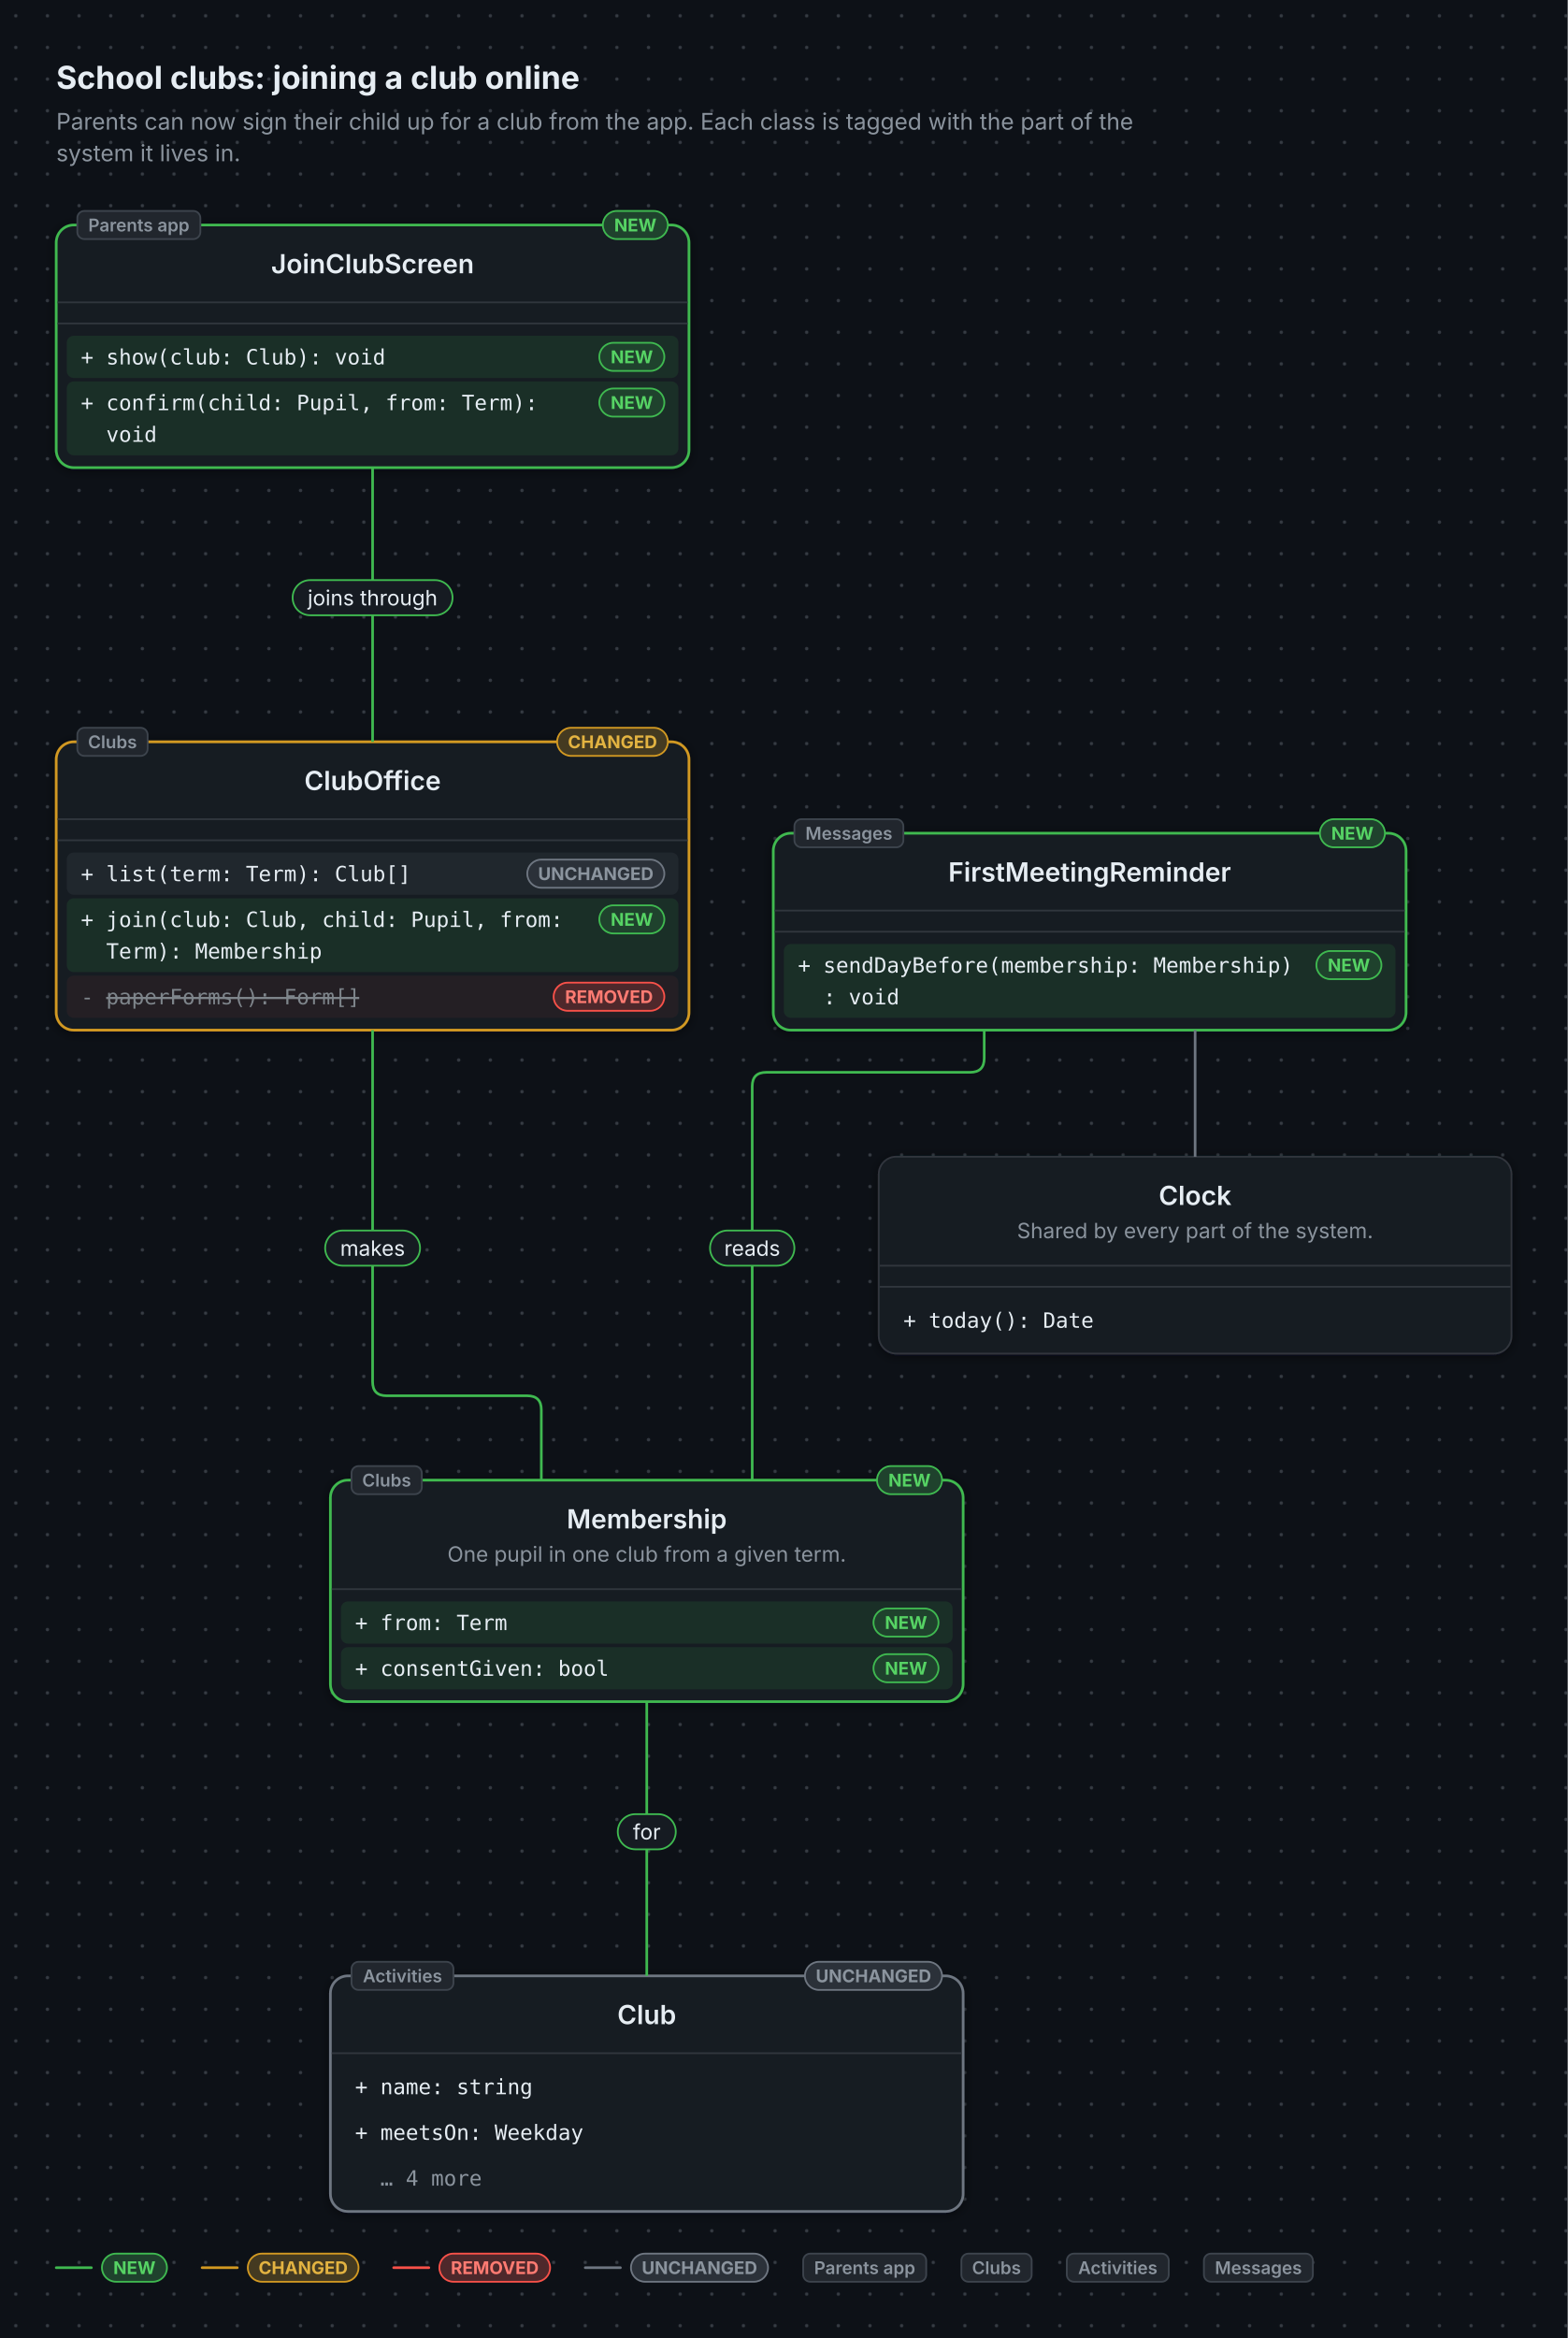
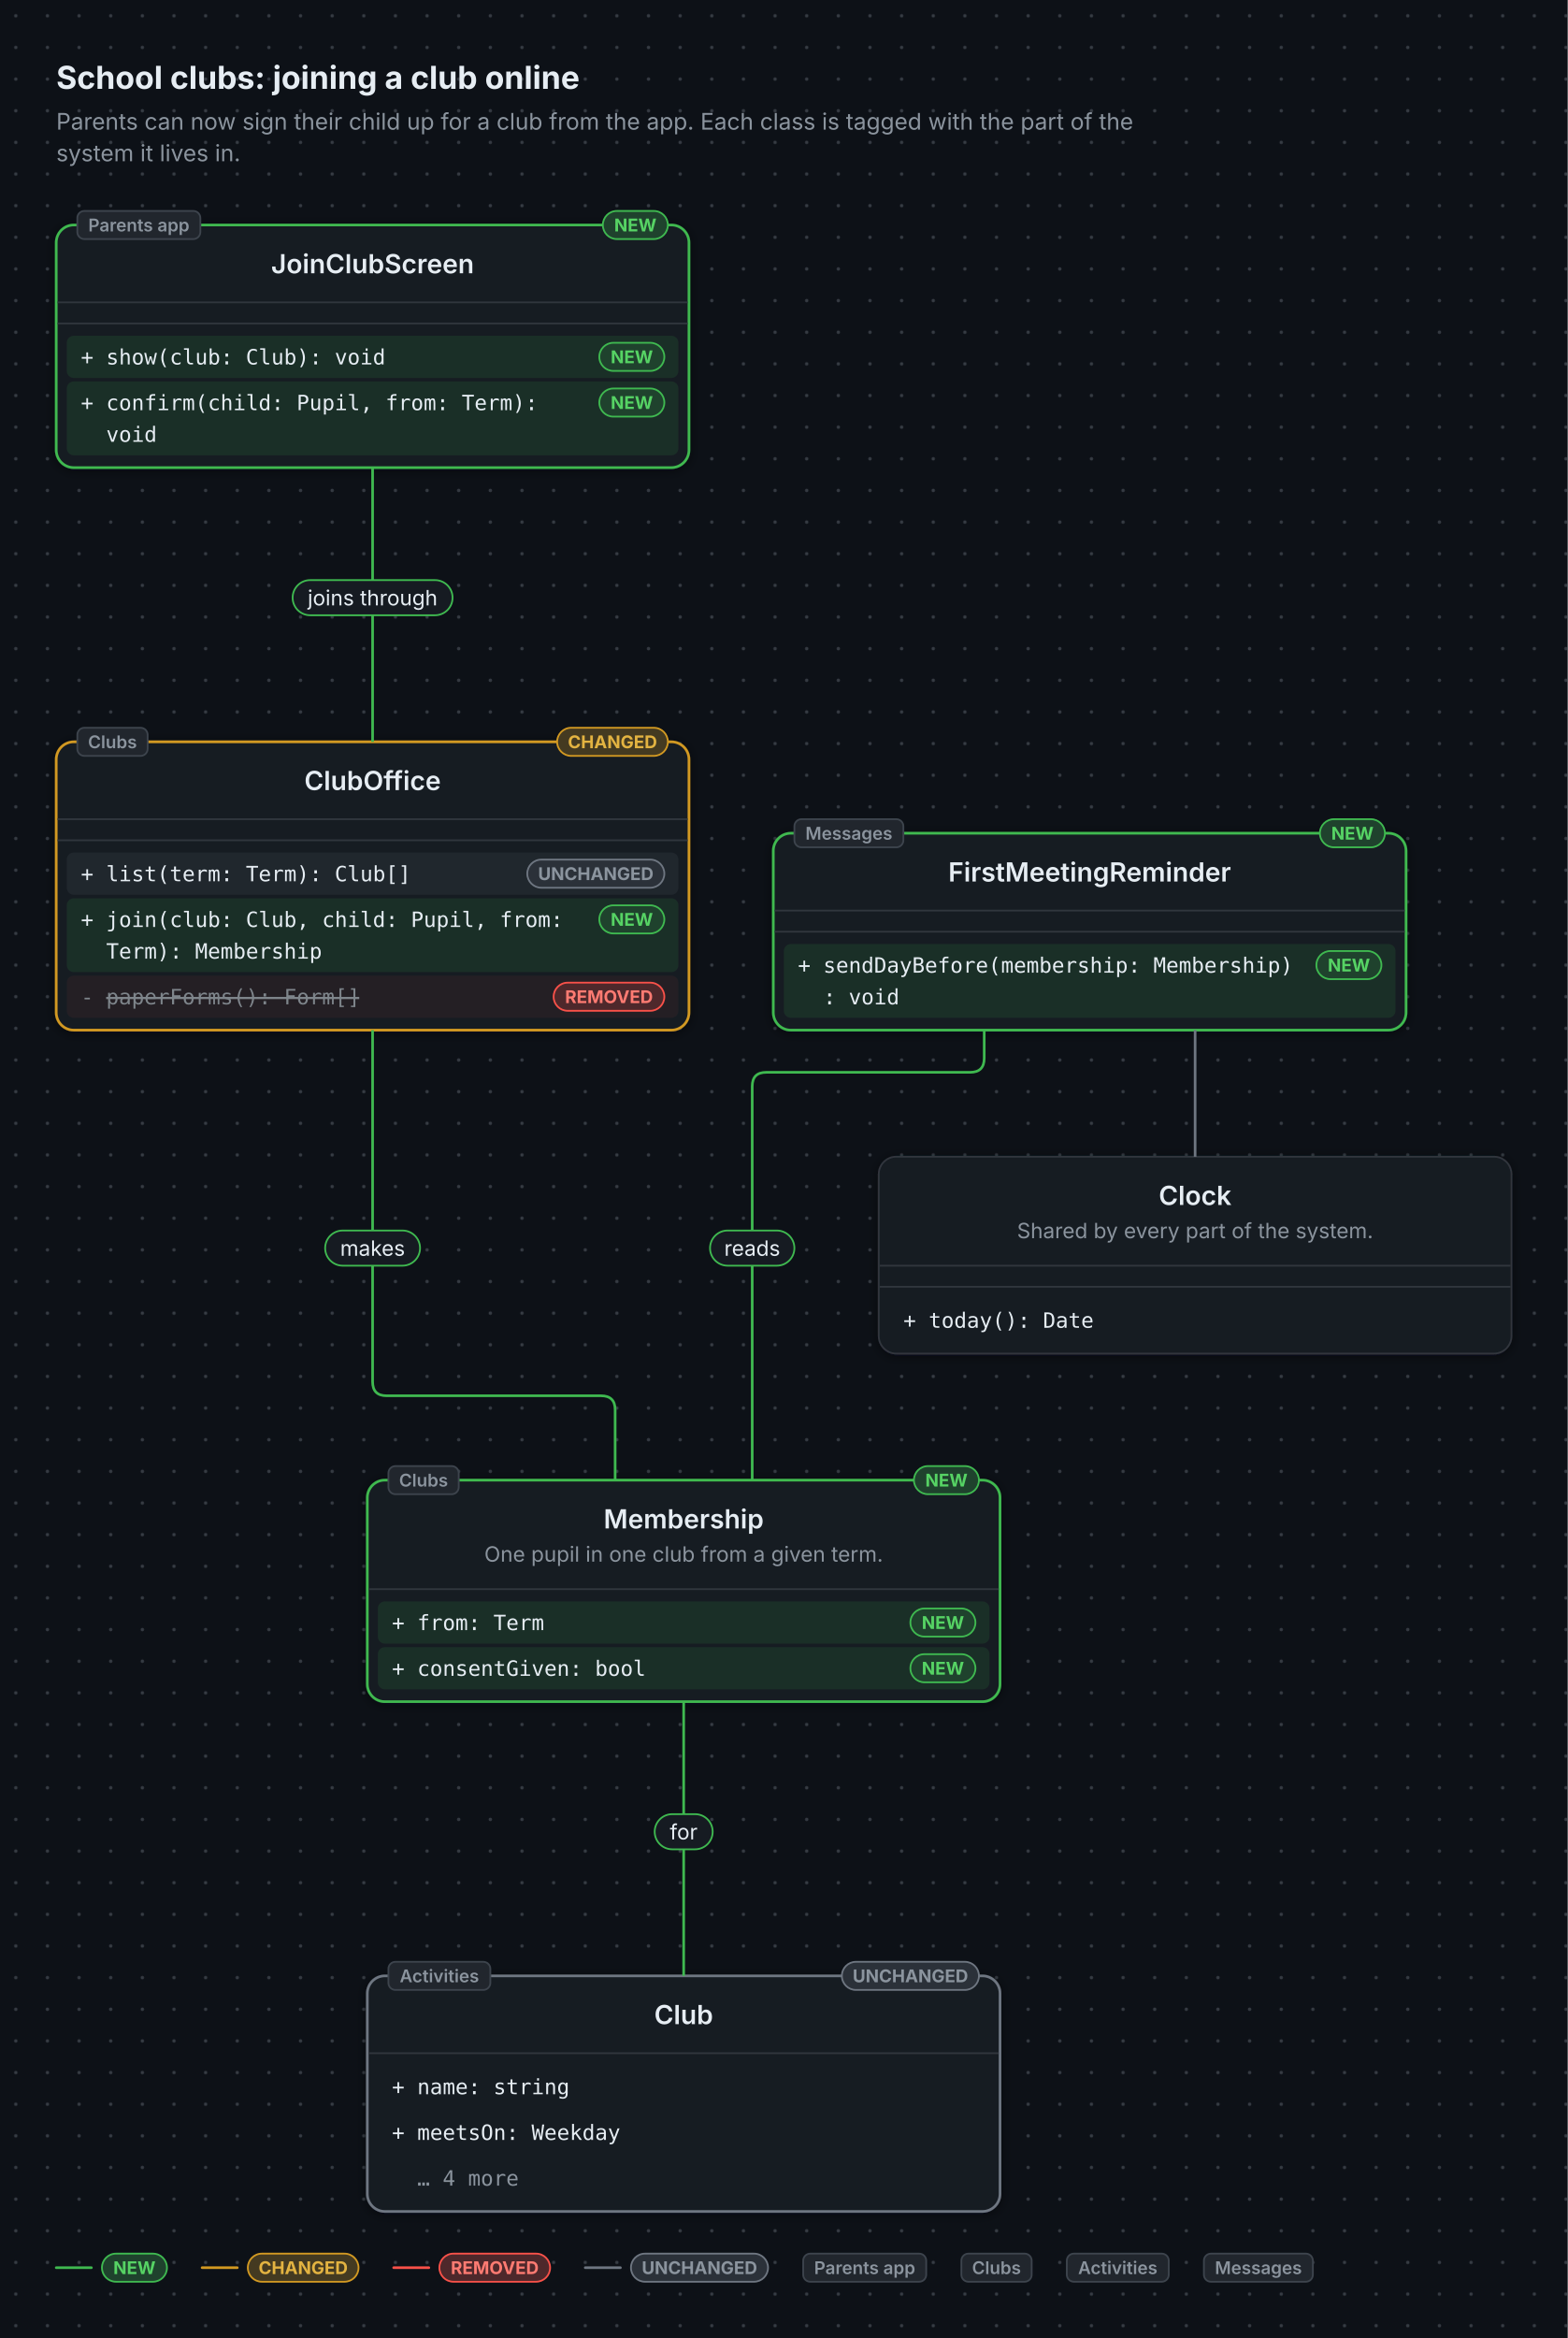
<svg xmlns="http://www.w3.org/2000/svg" width="892" height="1330" viewBox="0 0 892 1330">
  <defs>
    <pattern id="structa-grid-dark" width="18" height="18" patternUnits="userSpaceOnUse">
      <circle cx="9" cy="9" r="1" fill="#6e7681" fill-opacity="0.4" />
    </pattern>
    <filter id="structa-shadow-dark" x="-20%" y="-30%" width="140%" height="170%">
      <feDropShadow dx="0" dy="1" stdDeviation="3" flood-color="#010409" flood-opacity="0.5" />
    </filter>
  </defs>
  <rect width="892" height="1330" fill="#0d1117" />
  <rect width="892" height="1330" fill="url(#structa-grid-dark)" />
  <g class="title">
    <text x="32" y="50.55" font-family="Structa Inter, Inter, sans-serif" font-size="18" font-weight="700" fill="#e6edf3">School clubs: joining a club online</text>
  </g>
  <g class="description">
    <text x="32" y="73.73" font-family="Structa Inter, Inter, sans-serif" font-size="13" font-weight="400" fill="#8b949e">Parents can now sign their child up for a club from the app. Each class is tagged with the part of the</text>
    <text x="32" y="91.73" font-family="Structa Inter, Inter, sans-serif" font-size="13" font-weight="400" fill="#8b949e">system it lives in.</text>
  </g>
  <g class="card" data-id="screen" data-kind="class" data-status="new" data-area="app">
    <rect class="outline" x="32" y="128" width="360" height="138" rx="10" fill="#161b22" stroke="#3fb950" stroke-width="1.5" filter="url(#structa-shadow-dark)" />
    <line class="divider" x1="32.75" y1="172" x2="391.25" y2="172" stroke="#30363d" stroke-width="1" />
    <line class="divider" x1="32.75" y1="184" x2="391.25" y2="184" stroke="#30363d" stroke-width="1" />
    <text x="212" y="155.46" font-family="Structa Inter, Inter, sans-serif" font-size="15" font-weight="600" fill="#e6edf3" text-anchor="middle">JoinClubScreen</text>
    <g class="row" data-id="methods[0]" data-kind="method" data-status="new">
      <rect x="38" y="191" width="348" height="24" rx="4" fill="#3fb950" fill-opacity="0.12" />
      <g class="symbol">
        <text x="46" y="207.32" font-family="Structa JetBrains Mono, JetBrains Mono, monospace" font-size="12" font-weight="400" fill="#e6edf3">+</text>
      </g>
      <text x="60.4" y="207.32" font-family="Structa JetBrains Mono, JetBrains Mono, monospace" font-size="12" font-weight="400" fill="#e6edf3">show(club: Club): void</text>
      <g class="badge">
        <rect x="341" y="195" width="37" height="16" rx="8" fill="#161b22" />
        <rect x="341" y="195" width="37" height="16" rx="8" fill="#3fb950" fill-opacity="0.25" stroke="#3fb950" stroke-width="1" />
        <text x="359.5" y="206.64" font-family="Structa Inter, Inter, sans-serif" font-size="10" font-weight="700" fill="#56d364" text-anchor="middle">NEW</text>
      </g>
    </g>
    <g class="row" data-id="methods[1]" data-kind="method" data-status="new">
      <rect x="38" y="217" width="348" height="42" rx="4" fill="#3fb950" fill-opacity="0.12" />
      <g class="symbol">
        <text x="46" y="233.32" font-family="Structa JetBrains Mono, JetBrains Mono, monospace" font-size="12" font-weight="400" fill="#e6edf3">+</text>
      </g>
      <text x="60.4" y="233.32" font-family="Structa JetBrains Mono, JetBrains Mono, monospace" font-size="12" font-weight="400" fill="#e6edf3">confirm(child: Pupil, from: Term):</text>
      <text x="60.4" y="251.32" font-family="Structa JetBrains Mono, JetBrains Mono, monospace" font-size="12" font-weight="400" fill="#e6edf3">void</text>
      <g class="badge">
        <rect x="341" y="221" width="37" height="16" rx="8" fill="#161b22" />
        <rect x="341" y="221" width="37" height="16" rx="8" fill="#3fb950" fill-opacity="0.25" stroke="#3fb950" stroke-width="1" />
        <text x="359.5" y="232.64" font-family="Structa Inter, Inter, sans-serif" font-size="10" font-weight="700" fill="#56d364" text-anchor="middle">NEW</text>
      </g>
    </g>
    <g class="badge">
      <rect x="343" y="120" width="37" height="16" rx="8" fill="#161b22" />
      <rect x="343" y="120" width="37" height="16" rx="8" fill="#3fb950" fill-opacity="0.25" stroke="#3fb950" stroke-width="1" />
      <text x="361.5" y="131.64" font-family="Structa Inter, Inter, sans-serif" font-size="10" font-weight="700" fill="#56d364" text-anchor="middle">NEW</text>
    </g>
    <g class="tag" data-area="app">
      <rect x="44" y="120" width="70" height="16" rx="4" fill="#21262d" stroke="#3d444d" stroke-width="1" />
      <text x="79" y="131.64" font-family="Structa Inter, Inter, sans-serif" font-size="10" font-weight="600" fill="#8b949e" text-anchor="middle">Parents app</text>
    </g>
  </g>
  <g class="card" data-id="office" data-kind="class" data-status="changed" data-area="clubs">
    <rect class="outline" x="32" y="422" width="360" height="164" rx="10" fill="#161b22" stroke="#d29922" stroke-width="1.5" filter="url(#structa-shadow-dark)" />
    <line class="divider" x1="32.75" y1="466" x2="391.25" y2="466" stroke="#30363d" stroke-width="1" />
    <line class="divider" x1="32.75" y1="478" x2="391.25" y2="478" stroke="#30363d" stroke-width="1" />
    <text x="212" y="449.46" font-family="Structa Inter, Inter, sans-serif" font-size="15" font-weight="600" fill="#e6edf3" text-anchor="middle">ClubOffice</text>
    <g class="row" data-id="methods[0]" data-kind="method" data-status="unchanged">
      <rect x="38" y="485" width="348" height="24" rx="4" fill="#6e7681" fill-opacity="0.12" />
      <g class="symbol">
        <text x="46" y="501.32" font-family="Structa JetBrains Mono, JetBrains Mono, monospace" font-size="12" font-weight="400" fill="#e6edf3">+</text>
      </g>
      <text x="60.4" y="501.32" font-family="Structa JetBrains Mono, JetBrains Mono, monospace" font-size="12" font-weight="400" fill="#e6edf3">list(term: Term): Club[]</text>
      <g class="badge">
        <rect x="300" y="489" width="78" height="16" rx="8" fill="#161b22" />
        <rect x="300" y="489" width="78" height="16" rx="8" fill="#6e7681" fill-opacity="0.25" stroke="#6e7681" stroke-width="1" />
        <text x="339" y="500.64" font-family="Structa Inter, Inter, sans-serif" font-size="10" font-weight="700" fill="#8b949e" text-anchor="middle">UNCHANGED</text>
      </g>
    </g>
    <g class="row" data-id="join" data-kind="method" data-status="new">
      <rect x="38" y="511" width="348" height="42" rx="4" fill="#3fb950" fill-opacity="0.12" />
      <g class="symbol">
        <text x="46" y="527.32" font-family="Structa JetBrains Mono, JetBrains Mono, monospace" font-size="12" font-weight="400" fill="#e6edf3">+</text>
      </g>
      <text x="60.4" y="527.32" font-family="Structa JetBrains Mono, JetBrains Mono, monospace" font-size="12" font-weight="400" fill="#e6edf3">join(club: Club, child: Pupil, from:</text>
      <text x="60.4" y="545.32" font-family="Structa JetBrains Mono, JetBrains Mono, monospace" font-size="12" font-weight="400" fill="#e6edf3">Term): Membership</text>
      <g class="badge">
        <rect x="341" y="515" width="37" height="16" rx="8" fill="#161b22" />
        <rect x="341" y="515" width="37" height="16" rx="8" fill="#3fb950" fill-opacity="0.25" stroke="#3fb950" stroke-width="1" />
        <text x="359.5" y="526.64" font-family="Structa Inter, Inter, sans-serif" font-size="10" font-weight="700" fill="#56d364" text-anchor="middle">NEW</text>
      </g>
    </g>
    <g class="row" data-id="methods[2]" data-kind="method" data-status="removed">
      <g class="faded" opacity="0.5">
        <rect x="38" y="555" width="348" height="24" rx="4" fill="#f85149" fill-opacity="0.12" />
        <g class="symbol">
          <text x="46" y="571.32" font-family="Structa JetBrains Mono, JetBrains Mono, monospace" font-size="12" font-weight="400" fill="#e6edf3">-</text>
        </g>
        <text x="60.4" y="571.32" font-family="Structa JetBrains Mono, JetBrains Mono, monospace" font-size="12" font-weight="400" fill="#e6edf3">paperForms(): Form[]</text>
        <line class="strike" x1="60.4" y1="567.72" x2="204.4" y2="567.72" stroke="#e6edf3" stroke-width="1.25" />
      </g>
      <g class="badge">
        <rect x="315" y="559" width="63" height="16" rx="8" fill="#161b22" />
        <rect x="315" y="559" width="63" height="16" rx="8" fill="#f85149" fill-opacity="0.25" stroke="#f85149" stroke-width="1" />
        <text x="346.5" y="570.64" font-family="Structa Inter, Inter, sans-serif" font-size="10" font-weight="700" fill="#ff7b72" text-anchor="middle">REMOVED</text>
      </g>
    </g>
    <g class="badge">
      <rect x="317" y="414" width="63" height="16" rx="8" fill="#161b22" />
      <rect x="317" y="414" width="63" height="16" rx="8" fill="#d29922" fill-opacity="0.25" stroke="#d29922" stroke-width="1" />
      <text x="348.5" y="425.64" font-family="Structa Inter, Inter, sans-serif" font-size="10" font-weight="700" fill="#e3b341" text-anchor="middle">CHANGED</text>
    </g>
    <g class="tag" data-area="clubs">
      <rect x="44" y="414" width="40" height="16" rx="4" fill="#21262d" stroke="#3d444d" stroke-width="1" />
      <text x="64" y="425.64" font-family="Structa Inter, Inter, sans-serif" font-size="10" font-weight="600" fill="#8b949e" text-anchor="middle">Clubs</text>
    </g>
  </g>
  <g class="card" data-id="membership" data-kind="class" data-status="new" data-area="clubs">
-     <rect class="outline" x="188" y="842" width="360" height="126" rx="10" fill="#161b22" stroke="#3fb950" stroke-width="1.5" filter="url(#structa-shadow-dark)" />
-     <line class="divider" x1="188.75" y1="904" x2="547.25" y2="904" stroke="#30363d" stroke-width="1" />
-     <text x="368" y="869.46" font-family="Structa Inter, Inter, sans-serif" font-size="15" font-weight="600" fill="#e6edf3" text-anchor="middle">Membership</text>
-     <text x="368" y="888.37" font-family="Structa Inter, Inter, sans-serif" font-size="12" font-weight="400" fill="#8b949e" text-anchor="middle">One pupil in one club from a given term.</text>
+     <rect class="outline" x="209" y="842" width="360" height="126" rx="10" fill="#161b22" stroke="#3fb950" stroke-width="1.5" filter="url(#structa-shadow-dark)" />
+     <line class="divider" x1="209.75" y1="904" x2="568.25" y2="904" stroke="#30363d" stroke-width="1" />
+     <text x="389" y="869.46" font-family="Structa Inter, Inter, sans-serif" font-size="15" font-weight="600" fill="#e6edf3" text-anchor="middle">Membership</text>
+     <text x="389" y="888.37" font-family="Structa Inter, Inter, sans-serif" font-size="12" font-weight="400" fill="#8b949e" text-anchor="middle">One pupil in one club from a given term.</text>
    <g class="row" data-id="properties[0]" data-kind="property" data-status="new">
-       <rect x="194" y="911" width="348" height="24" rx="4" fill="#3fb950" fill-opacity="0.12" />
-       <g class="symbol">
-         <text x="202" y="927.32" font-family="Structa JetBrains Mono, JetBrains Mono, monospace" font-size="12" font-weight="400" fill="#e6edf3">+</text>
-       </g>
-       <text x="216.4" y="927.32" font-family="Structa JetBrains Mono, JetBrains Mono, monospace" font-size="12" font-weight="400" fill="#e6edf3">from: Term</text>
-       <g class="badge">
-         <rect x="497" y="915" width="37" height="16" rx="8" fill="#161b22" />
-         <rect x="497" y="915" width="37" height="16" rx="8" fill="#3fb950" fill-opacity="0.25" stroke="#3fb950" stroke-width="1" />
-         <text x="515.5" y="926.64" font-family="Structa Inter, Inter, sans-serif" font-size="10" font-weight="700" fill="#56d364" text-anchor="middle">NEW</text>
+       <rect x="215" y="911" width="348" height="24" rx="4" fill="#3fb950" fill-opacity="0.12" />
+       <g class="symbol">
+         <text x="223" y="927.32" font-family="Structa JetBrains Mono, JetBrains Mono, monospace" font-size="12" font-weight="400" fill="#e6edf3">+</text>
+       </g>
+       <text x="237.4" y="927.32" font-family="Structa JetBrains Mono, JetBrains Mono, monospace" font-size="12" font-weight="400" fill="#e6edf3">from: Term</text>
+       <g class="badge">
+         <rect x="518" y="915" width="37" height="16" rx="8" fill="#161b22" />
+         <rect x="518" y="915" width="37" height="16" rx="8" fill="#3fb950" fill-opacity="0.25" stroke="#3fb950" stroke-width="1" />
+         <text x="536.5" y="926.64" font-family="Structa Inter, Inter, sans-serif" font-size="10" font-weight="700" fill="#56d364" text-anchor="middle">NEW</text>
      </g>
    </g>
    <g class="row" data-id="properties[1]" data-kind="property" data-status="new">
-       <rect x="194" y="937" width="348" height="24" rx="4" fill="#3fb950" fill-opacity="0.12" />
-       <g class="symbol">
-         <text x="202" y="953.32" font-family="Structa JetBrains Mono, JetBrains Mono, monospace" font-size="12" font-weight="400" fill="#e6edf3">+</text>
-       </g>
-       <text x="216.4" y="953.32" font-family="Structa JetBrains Mono, JetBrains Mono, monospace" font-size="12" font-weight="400" fill="#e6edf3">consentGiven: bool</text>
-       <g class="badge">
-         <rect x="497" y="941" width="37" height="16" rx="8" fill="#161b22" />
-         <rect x="497" y="941" width="37" height="16" rx="8" fill="#3fb950" fill-opacity="0.25" stroke="#3fb950" stroke-width="1" />
-         <text x="515.5" y="952.64" font-family="Structa Inter, Inter, sans-serif" font-size="10" font-weight="700" fill="#56d364" text-anchor="middle">NEW</text>
-       </g>
-     </g>
-     <g class="badge">
-       <rect x="499" y="834" width="37" height="16" rx="8" fill="#161b22" />
-       <rect x="499" y="834" width="37" height="16" rx="8" fill="#3fb950" fill-opacity="0.25" stroke="#3fb950" stroke-width="1" />
-       <text x="517.5" y="845.64" font-family="Structa Inter, Inter, sans-serif" font-size="10" font-weight="700" fill="#56d364" text-anchor="middle">NEW</text>
+       <rect x="215" y="937" width="348" height="24" rx="4" fill="#3fb950" fill-opacity="0.12" />
+       <g class="symbol">
+         <text x="223" y="953.32" font-family="Structa JetBrains Mono, JetBrains Mono, monospace" font-size="12" font-weight="400" fill="#e6edf3">+</text>
+       </g>
+       <text x="237.4" y="953.32" font-family="Structa JetBrains Mono, JetBrains Mono, monospace" font-size="12" font-weight="400" fill="#e6edf3">consentGiven: bool</text>
+       <g class="badge">
+         <rect x="518" y="941" width="37" height="16" rx="8" fill="#161b22" />
+         <rect x="518" y="941" width="37" height="16" rx="8" fill="#3fb950" fill-opacity="0.25" stroke="#3fb950" stroke-width="1" />
+         <text x="536.5" y="952.64" font-family="Structa Inter, Inter, sans-serif" font-size="10" font-weight="700" fill="#56d364" text-anchor="middle">NEW</text>
+       </g>
+     </g>
+     <g class="badge">
+       <rect x="520" y="834" width="37" height="16" rx="8" fill="#161b22" />
+       <rect x="520" y="834" width="37" height="16" rx="8" fill="#3fb950" fill-opacity="0.25" stroke="#3fb950" stroke-width="1" />
+       <text x="538.5" y="845.64" font-family="Structa Inter, Inter, sans-serif" font-size="10" font-weight="700" fill="#56d364" text-anchor="middle">NEW</text>
    </g>
    <g class="tag" data-area="clubs">
-       <rect x="200" y="834" width="40" height="16" rx="4" fill="#21262d" stroke="#3d444d" stroke-width="1" />
-       <text x="220" y="845.64" font-family="Structa Inter, Inter, sans-serif" font-size="10" font-weight="600" fill="#8b949e" text-anchor="middle">Clubs</text>
+       <rect x="221" y="834" width="40" height="16" rx="4" fill="#21262d" stroke="#3d444d" stroke-width="1" />
+       <text x="241" y="845.64" font-family="Structa Inter, Inter, sans-serif" font-size="10" font-weight="600" fill="#8b949e" text-anchor="middle">Clubs</text>
    </g>
  </g>
  <g class="card" data-id="club" data-kind="class" data-status="unchanged" data-area="activities">
-     <rect class="outline" x="188" y="1124" width="360" height="134" rx="10" fill="#161b22" stroke="#6e7681" stroke-width="1.5" filter="url(#structa-shadow-dark)" />
-     <line class="divider" x1="188.75" y1="1168" x2="547.25" y2="1168" stroke="#30363d" stroke-width="1" />
-     <text x="368" y="1151.46" font-family="Structa Inter, Inter, sans-serif" font-size="15" font-weight="600" fill="#e6edf3" text-anchor="middle">Club</text>
+     <rect class="outline" x="209" y="1124" width="360" height="134" rx="10" fill="#161b22" stroke="#6e7681" stroke-width="1.5" filter="url(#structa-shadow-dark)" />
+     <line class="divider" x1="209.75" y1="1168" x2="568.25" y2="1168" stroke="#30363d" stroke-width="1" />
+     <text x="389" y="1151.46" font-family="Structa Inter, Inter, sans-serif" font-size="15" font-weight="600" fill="#e6edf3" text-anchor="middle">Club</text>
    <g class="more">
-       <text x="216.4" y="1243.32" font-family="Structa JetBrains Mono, JetBrains Mono, monospace" font-size="12" font-weight="400" fill="#8b949e">… 4 more</text>
+       <text x="237.4" y="1243.32" font-family="Structa JetBrains Mono, JetBrains Mono, monospace" font-size="12" font-weight="400" fill="#8b949e">… 4 more</text>
    </g>
    <g class="row" data-id="properties[0]" data-kind="property">
      <g class="symbol">
-         <text x="202" y="1191.32" font-family="Structa JetBrains Mono, JetBrains Mono, monospace" font-size="12" font-weight="400" fill="#e6edf3">+</text>
-       </g>
-       <text x="216.4" y="1191.32" font-family="Structa JetBrains Mono, JetBrains Mono, monospace" font-size="12" font-weight="400" fill="#e6edf3">name: string</text>
+         <text x="223" y="1191.32" font-family="Structa JetBrains Mono, JetBrains Mono, monospace" font-size="12" font-weight="400" fill="#e6edf3">+</text>
+       </g>
+       <text x="237.4" y="1191.32" font-family="Structa JetBrains Mono, JetBrains Mono, monospace" font-size="12" font-weight="400" fill="#e6edf3">name: string</text>
    </g>
    <g class="row" data-id="properties[1]" data-kind="property">
      <g class="symbol">
-         <text x="202" y="1217.32" font-family="Structa JetBrains Mono, JetBrains Mono, monospace" font-size="12" font-weight="400" fill="#e6edf3">+</text>
-       </g>
-       <text x="216.4" y="1217.32" font-family="Structa JetBrains Mono, JetBrains Mono, monospace" font-size="12" font-weight="400" fill="#e6edf3">meetsOn: Weekday</text>
-     </g>
-     <g class="badge">
-       <rect x="458" y="1116" width="78" height="16" rx="8" fill="#161b22" />
-       <rect x="458" y="1116" width="78" height="16" rx="8" fill="#6e7681" fill-opacity="0.25" stroke="#6e7681" stroke-width="1" />
-       <text x="497" y="1127.64" font-family="Structa Inter, Inter, sans-serif" font-size="10" font-weight="700" fill="#8b949e" text-anchor="middle">UNCHANGED</text>
+         <text x="223" y="1217.32" font-family="Structa JetBrains Mono, JetBrains Mono, monospace" font-size="12" font-weight="400" fill="#e6edf3">+</text>
+       </g>
+       <text x="237.4" y="1217.32" font-family="Structa JetBrains Mono, JetBrains Mono, monospace" font-size="12" font-weight="400" fill="#e6edf3">meetsOn: Weekday</text>
+     </g>
+     <g class="badge">
+       <rect x="479" y="1116" width="78" height="16" rx="8" fill="#161b22" />
+       <rect x="479" y="1116" width="78" height="16" rx="8" fill="#6e7681" fill-opacity="0.25" stroke="#6e7681" stroke-width="1" />
+       <text x="518" y="1127.64" font-family="Structa Inter, Inter, sans-serif" font-size="10" font-weight="700" fill="#8b949e" text-anchor="middle">UNCHANGED</text>
    </g>
    <g class="tag" data-area="activities">
-       <rect x="200" y="1116" width="58" height="16" rx="4" fill="#21262d" stroke="#3d444d" stroke-width="1" />
-       <text x="229" y="1127.64" font-family="Structa Inter, Inter, sans-serif" font-size="10" font-weight="600" fill="#8b949e" text-anchor="middle">Activities</text>
+       <rect x="221" y="1116" width="58" height="16" rx="4" fill="#21262d" stroke="#3d444d" stroke-width="1" />
+       <text x="250" y="1127.64" font-family="Structa Inter, Inter, sans-serif" font-size="10" font-weight="600" fill="#8b949e" text-anchor="middle">Activities</text>
    </g>
  </g>
  <g class="card" data-id="reminder" data-kind="class" data-status="new" data-area="messages">
    <rect class="outline" x="440" y="474" width="360" height="112" rx="10" fill="#161b22" stroke="#3fb950" stroke-width="1.5" filter="url(#structa-shadow-dark)" />
    <line class="divider" x1="440.75" y1="518" x2="799.25" y2="518" stroke="#30363d" stroke-width="1" />
    <line class="divider" x1="440.75" y1="530" x2="799.25" y2="530" stroke="#30363d" stroke-width="1" />
    <text x="620" y="501.46" font-family="Structa Inter, Inter, sans-serif" font-size="15" font-weight="600" fill="#e6edf3" text-anchor="middle">FirstMeetingReminder</text>
    <g class="row" data-id="methods[0]" data-kind="method" data-status="new">
      <rect x="446" y="537" width="348" height="42" rx="4" fill="#3fb950" fill-opacity="0.12" />
      <g class="symbol">
        <text x="454" y="553.32" font-family="Structa JetBrains Mono, JetBrains Mono, monospace" font-size="12" font-weight="400" fill="#e6edf3">+</text>
      </g>
      <text x="468.4" y="553.32" font-family="Structa JetBrains Mono, JetBrains Mono, monospace" font-size="12" font-weight="400" fill="#e6edf3">sendDayBefore(membership: Membership)</text>
      <text x="468.4" y="571.32" font-family="Structa JetBrains Mono, JetBrains Mono, monospace" font-size="12" font-weight="400" fill="#e6edf3">: void</text>
      <g class="badge">
        <rect x="749" y="541" width="37" height="16" rx="8" fill="#161b22" />
        <rect x="749" y="541" width="37" height="16" rx="8" fill="#3fb950" fill-opacity="0.25" stroke="#3fb950" stroke-width="1" />
        <text x="767.5" y="552.64" font-family="Structa Inter, Inter, sans-serif" font-size="10" font-weight="700" fill="#56d364" text-anchor="middle">NEW</text>
      </g>
    </g>
    <g class="badge">
      <rect x="751" y="466" width="37" height="16" rx="8" fill="#161b22" />
      <rect x="751" y="466" width="37" height="16" rx="8" fill="#3fb950" fill-opacity="0.25" stroke="#3fb950" stroke-width="1" />
      <text x="769.5" y="477.64" font-family="Structa Inter, Inter, sans-serif" font-size="10" font-weight="700" fill="#56d364" text-anchor="middle">NEW</text>
    </g>
    <g class="tag" data-area="messages">
      <rect x="452" y="466" width="62" height="16" rx="4" fill="#21262d" stroke="#3d444d" stroke-width="1" />
      <text x="483" y="477.64" font-family="Structa Inter, Inter, sans-serif" font-size="10" font-weight="600" fill="#8b949e" text-anchor="middle">Messages</text>
    </g>
  </g>
  <g class="card" data-id="clock" data-kind="class">
    <rect class="outline" x="500" y="658" width="360" height="112" rx="10" fill="#161b22" stroke="#30363d" stroke-width="1" filter="url(#structa-shadow-dark)" />
    <line class="divider" x1="500.5" y1="720" x2="859.5" y2="720" stroke="#30363d" stroke-width="1" />
    <line class="divider" x1="500.5" y1="732" x2="859.5" y2="732" stroke="#30363d" stroke-width="1" />
    <text x="680" y="685.46" font-family="Structa Inter, Inter, sans-serif" font-size="15" font-weight="600" fill="#e6edf3" text-anchor="middle">Clock</text>
    <text x="680" y="704.37" font-family="Structa Inter, Inter, sans-serif" font-size="12" font-weight="400" fill="#8b949e" text-anchor="middle">Shared by every part of the system.</text>
    <g class="row" data-id="methods[0]" data-kind="method">
      <g class="symbol">
        <text x="514" y="755.32" font-family="Structa JetBrains Mono, JetBrains Mono, monospace" font-size="12" font-weight="400" fill="#e6edf3">+</text>
      </g>
      <text x="528.4" y="755.32" font-family="Structa JetBrains Mono, JetBrains Mono, monospace" font-size="12" font-weight="400" fill="#e6edf3">today(): Date</text>
    </g>
  </g>
  <g class="line" data-id="edges[0]" data-kind="association" data-from="screen" data-to="office" data-status="new">
    <path d="M212 266 L212 422" fill="none" stroke="#3fb950" stroke-width="1.5" stroke-linejoin="round" />
  </g>
  <g class="line" data-id="edges[1]" data-kind="association" data-from="office" data-to="membership" data-status="new">
-     <path d="M212 586 L212 786 Q212 794 220 794 L300 794 Q308 794 308 802 L308 842" fill="none" stroke="#3fb950" stroke-width="1.5" stroke-linejoin="round" />
+     <path d="M212 586 L212 786 Q212 794 220 794 L342 794 Q350 794 350 802 L350 842" fill="none" stroke="#3fb950" stroke-width="1.5" stroke-linejoin="round" />
  </g>
  <g class="line" data-id="edges[2]" data-kind="association" data-from="membership" data-to="club" data-status="new">
-     <path d="M368 968 L368 1124" fill="none" stroke="#3fb950" stroke-width="1.5" stroke-linejoin="round" />
+     <path d="M389 968 L389 1124" fill="none" stroke="#3fb950" stroke-width="1.5" stroke-linejoin="round" />
  </g>
  <g class="line" data-id="edges[3]" data-kind="association" data-from="reminder" data-to="membership" data-status="new">
    <path d="M560 586 L560 602 Q560 610 552 610 L436 610 Q428 610 428 618 L428 842" fill="none" stroke="#3fb950" stroke-width="1.5" stroke-linejoin="round" />
  </g>
  <g class="line" data-id="edges[4]" data-kind="association" data-from="reminder" data-to="clock">
    <path d="M680 586 L680 658" fill="none" stroke="#6e7681" stroke-width="1.5" stroke-linejoin="round" />
  </g>
  <g class="line-labels">
    <g class="line-label" data-line="edges[0]">
      <rect x="166.5" y="330" width="91" height="20" rx="10" fill="#161b22" stroke="#3fb950" stroke-width="1" />
      <text x="212" y="344.37" font-family="Structa Inter, Inter, sans-serif" font-size="12" font-weight="400" fill="#e6edf3" text-anchor="middle">joins through</text>
    </g>
    <g class="line-label" data-line="edges[1]">
      <rect x="185" y="700" width="54" height="20" rx="10" fill="#161b22" stroke="#3fb950" stroke-width="1" />
      <text x="212" y="714.37" font-family="Structa Inter, Inter, sans-serif" font-size="12" font-weight="400" fill="#e6edf3" text-anchor="middle">makes</text>
    </g>
    <g class="line-label" data-line="edges[2]">
-       <rect x="351.5" y="1032" width="33" height="20" rx="10" fill="#161b22" stroke="#3fb950" stroke-width="1" />
-       <text x="368" y="1046.37" font-family="Structa Inter, Inter, sans-serif" font-size="12" font-weight="400" fill="#e6edf3" text-anchor="middle">for</text>
+       <rect x="372.5" y="1032" width="33" height="20" rx="10" fill="#161b22" stroke="#3fb950" stroke-width="1" />
+       <text x="389" y="1046.37" font-family="Structa Inter, Inter, sans-serif" font-size="12" font-weight="400" fill="#e6edf3" text-anchor="middle">for</text>
    </g>
    <g class="line-label" data-line="edges[3]">
      <rect x="404" y="700" width="48" height="20" rx="10" fill="#161b22" stroke="#3fb950" stroke-width="1" />
      <text x="428" y="714.37" font-family="Structa Inter, Inter, sans-serif" font-size="12" font-weight="400" fill="#e6edf3" text-anchor="middle">reads</text>
    </g>
  </g>
  <g class="legend">
    <g class="legend-item" data-status="new">
      <line class="swatch" x1="32" y1="1290" x2="52" y2="1290" stroke="#3fb950" stroke-width="1.5" stroke-linecap="round" />
      <g class="badge">
        <rect x="58" y="1282" width="37" height="16" rx="8" fill="#161b22" />
        <rect x="58" y="1282" width="37" height="16" rx="8" fill="#3fb950" fill-opacity="0.25" stroke="#3fb950" stroke-width="1" />
        <text x="76.5" y="1293.64" font-family="Structa Inter, Inter, sans-serif" font-size="10" font-weight="700" fill="#56d364" text-anchor="middle">NEW</text>
      </g>
    </g>
    <g class="legend-item" data-status="changed">
      <line class="swatch" x1="115" y1="1290" x2="135" y2="1290" stroke="#d29922" stroke-width="1.5" stroke-linecap="round" />
      <g class="badge">
        <rect x="141" y="1282" width="63" height="16" rx="8" fill="#161b22" />
        <rect x="141" y="1282" width="63" height="16" rx="8" fill="#d29922" fill-opacity="0.25" stroke="#d29922" stroke-width="1" />
        <text x="172.5" y="1293.64" font-family="Structa Inter, Inter, sans-serif" font-size="10" font-weight="700" fill="#e3b341" text-anchor="middle">CHANGED</text>
      </g>
    </g>
    <g class="legend-item" data-status="removed">
      <line class="swatch" x1="224" y1="1290" x2="244" y2="1290" stroke="#f85149" stroke-width="1.5" stroke-linecap="round" />
      <g class="badge">
        <rect x="250" y="1282" width="63" height="16" rx="8" fill="#161b22" />
        <rect x="250" y="1282" width="63" height="16" rx="8" fill="#f85149" fill-opacity="0.25" stroke="#f85149" stroke-width="1" />
        <text x="281.5" y="1293.64" font-family="Structa Inter, Inter, sans-serif" font-size="10" font-weight="700" fill="#ff7b72" text-anchor="middle">REMOVED</text>
      </g>
    </g>
    <g class="legend-item" data-status="unchanged">
      <line class="swatch" x1="333" y1="1290" x2="353" y2="1290" stroke="#6e7681" stroke-width="1.5" stroke-linecap="round" />
      <g class="badge">
        <rect x="359" y="1282" width="78" height="16" rx="8" fill="#161b22" />
        <rect x="359" y="1282" width="78" height="16" rx="8" fill="#6e7681" fill-opacity="0.25" stroke="#6e7681" stroke-width="1" />
        <text x="398" y="1293.64" font-family="Structa Inter, Inter, sans-serif" font-size="10" font-weight="700" fill="#8b949e" text-anchor="middle">UNCHANGED</text>
      </g>
    </g>
    <g class="legend-item" data-area="app">
      <g class="tag" data-area="app">
        <rect x="457" y="1282" width="70" height="16" rx="4" fill="#21262d" stroke="#3d444d" stroke-width="1" />
        <text x="492" y="1293.64" font-family="Structa Inter, Inter, sans-serif" font-size="10" font-weight="600" fill="#8b949e" text-anchor="middle">Parents app</text>
      </g>
    </g>
    <g class="legend-item" data-area="clubs">
      <g class="tag" data-area="clubs">
        <rect x="547" y="1282" width="40" height="16" rx="4" fill="#21262d" stroke="#3d444d" stroke-width="1" />
        <text x="567" y="1293.64" font-family="Structa Inter, Inter, sans-serif" font-size="10" font-weight="600" fill="#8b949e" text-anchor="middle">Clubs</text>
      </g>
    </g>
    <g class="legend-item" data-area="activities">
      <g class="tag" data-area="activities">
        <rect x="607" y="1282" width="58" height="16" rx="4" fill="#21262d" stroke="#3d444d" stroke-width="1" />
        <text x="636" y="1293.64" font-family="Structa Inter, Inter, sans-serif" font-size="10" font-weight="600" fill="#8b949e" text-anchor="middle">Activities</text>
      </g>
    </g>
    <g class="legend-item" data-area="messages">
      <g class="tag" data-area="messages">
        <rect x="685" y="1282" width="62" height="16" rx="4" fill="#21262d" stroke="#3d444d" stroke-width="1" />
        <text x="716" y="1293.64" font-family="Structa Inter, Inter, sans-serif" font-size="10" font-weight="600" fill="#8b949e" text-anchor="middle">Messages</text>
      </g>
    </g>
  </g>
</svg>
